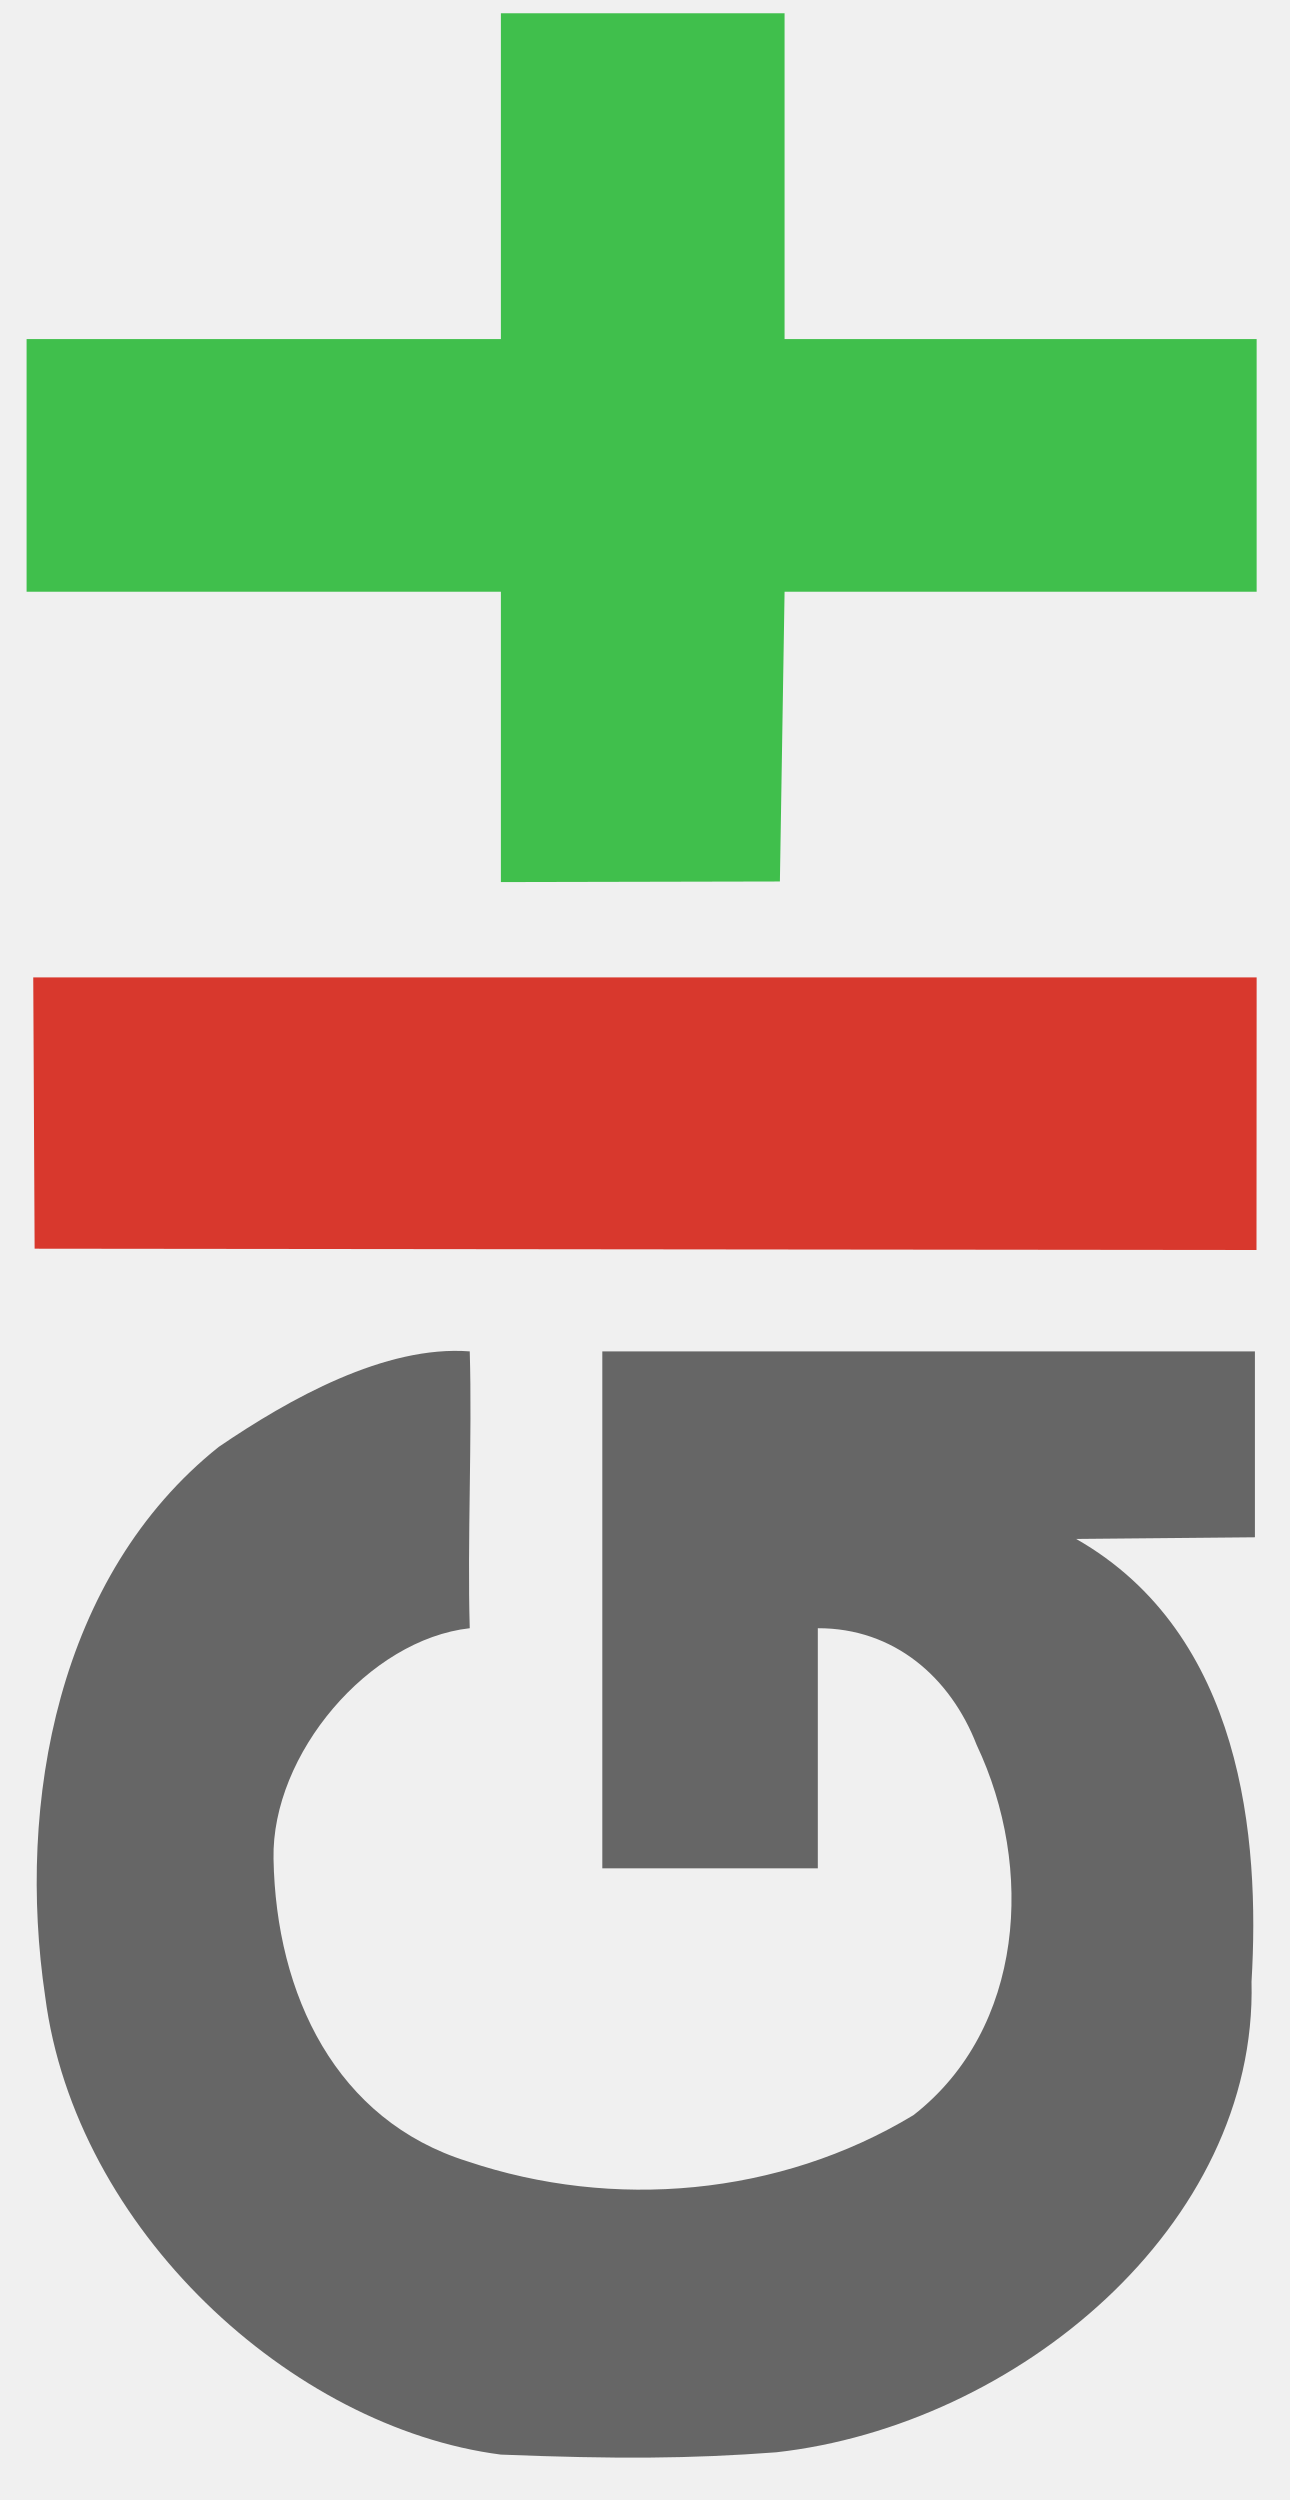
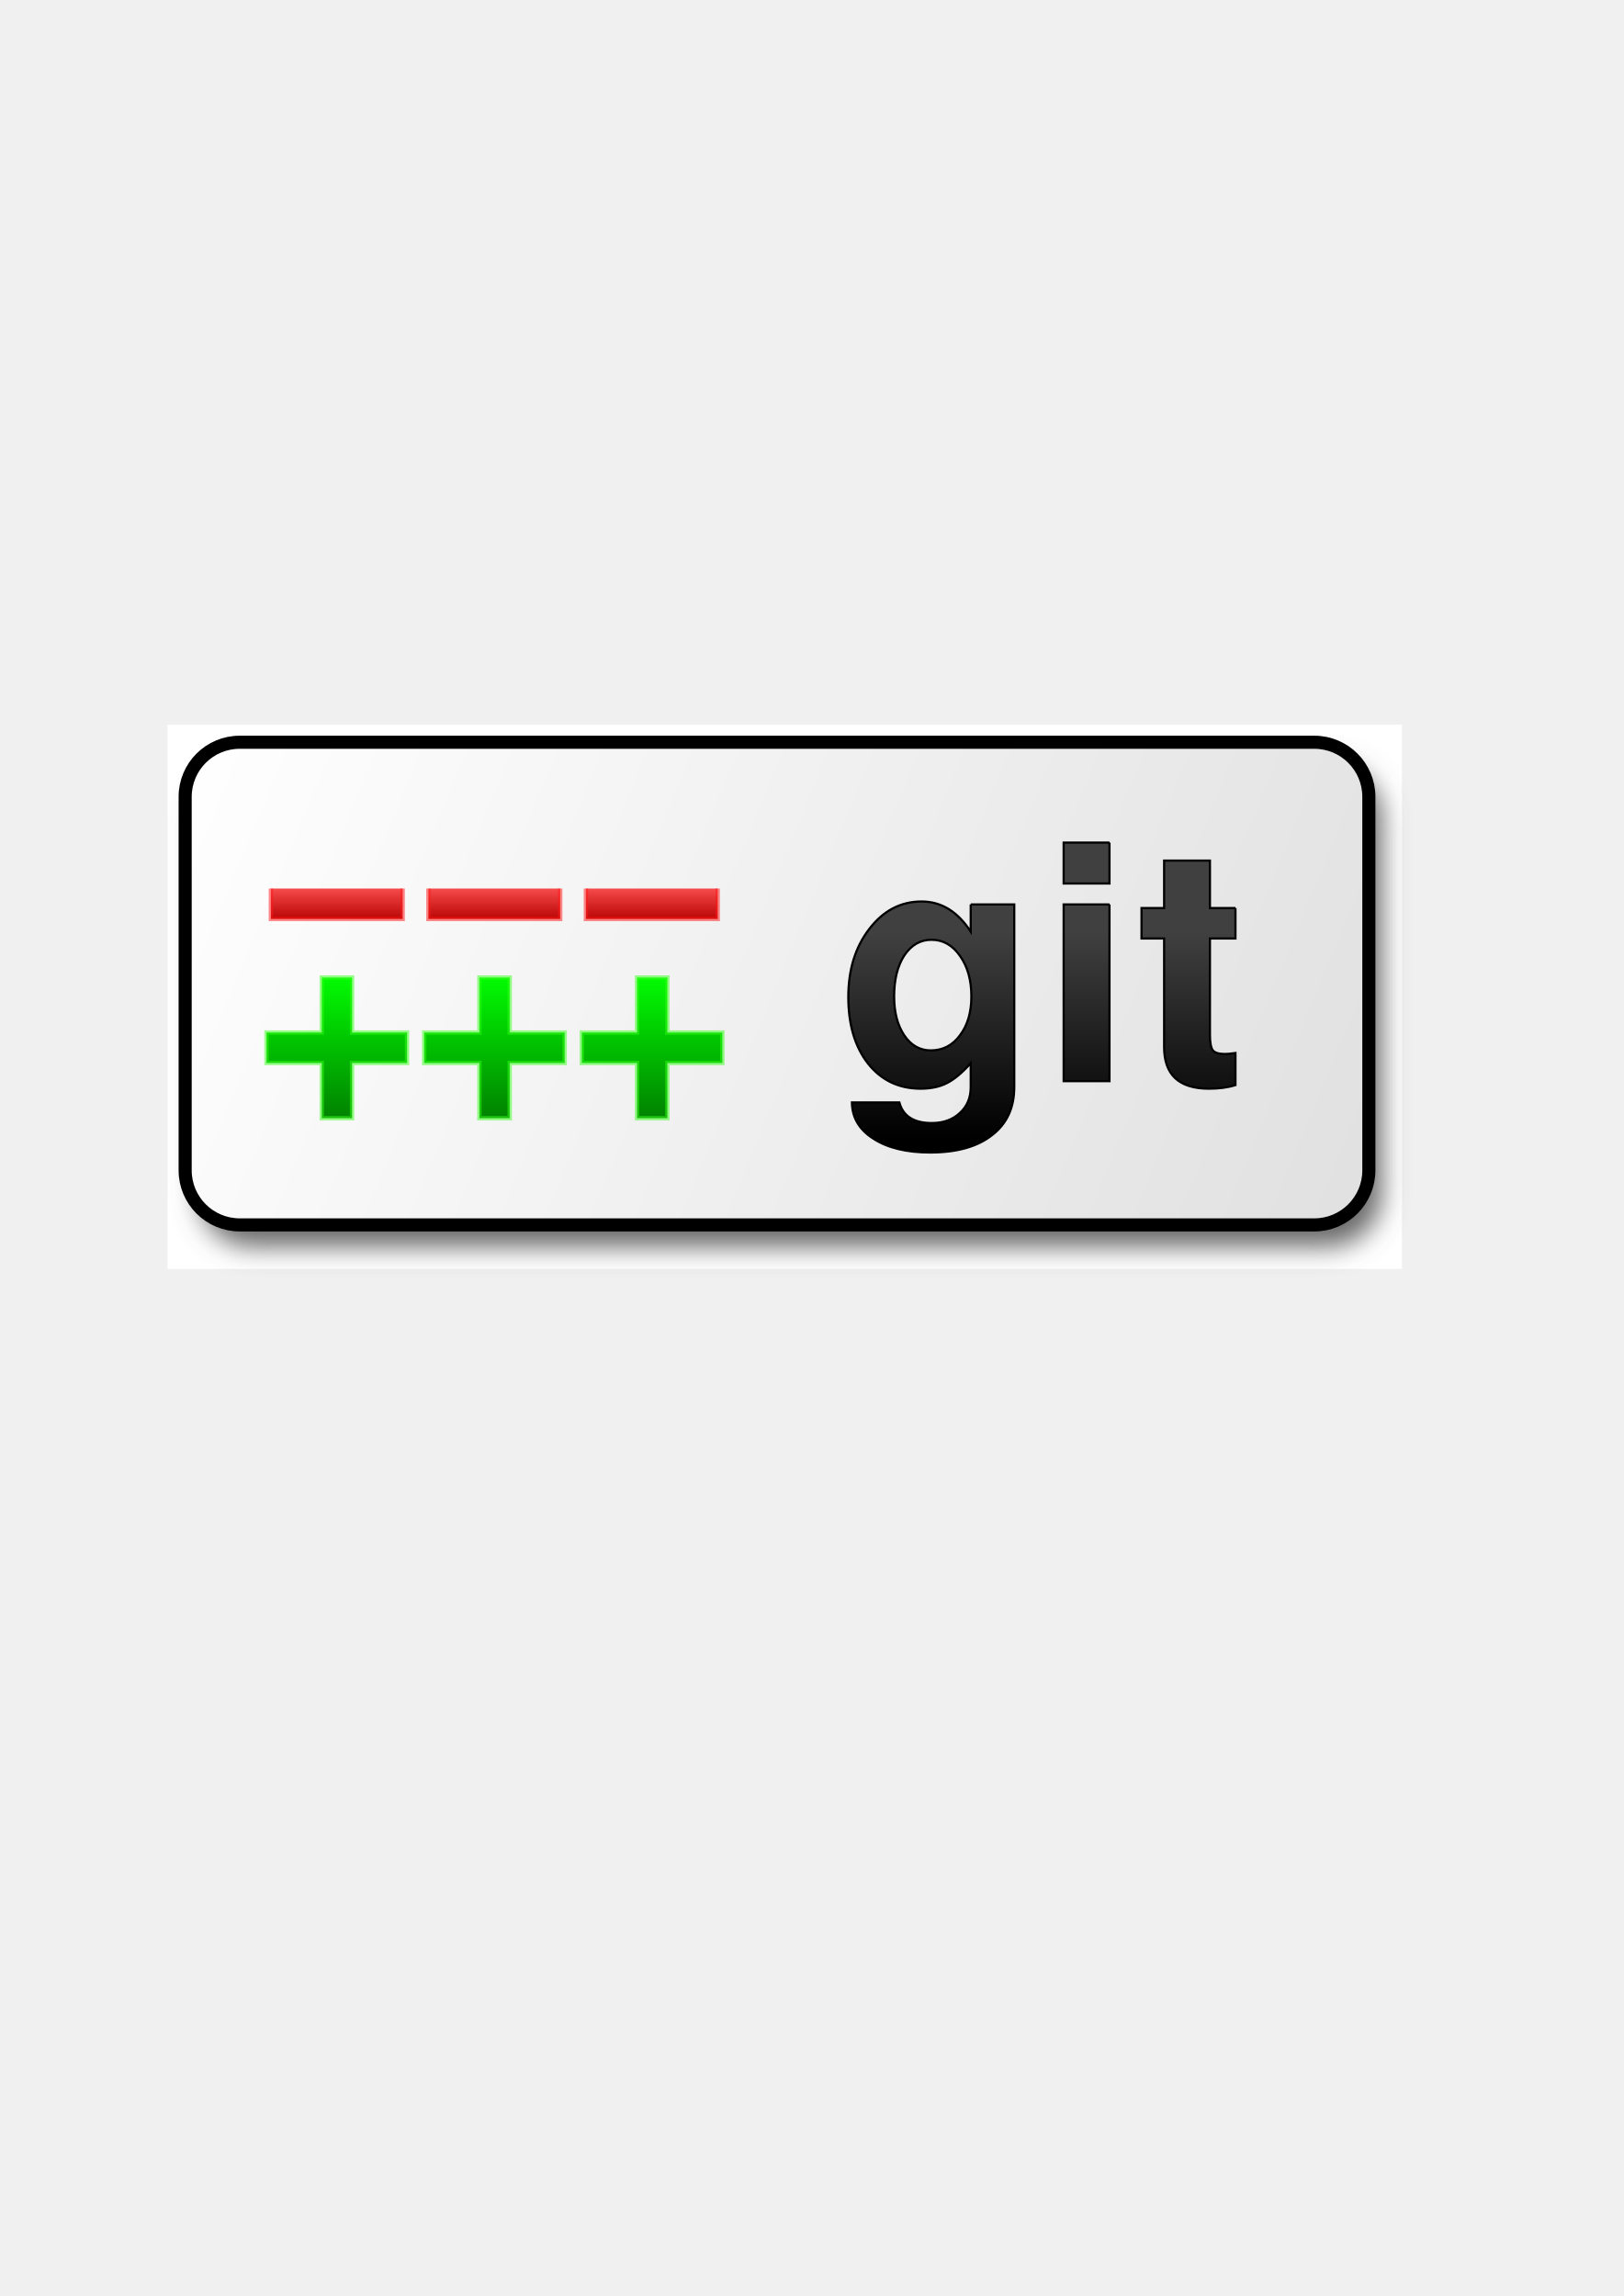
- <svg xmlns="http://www.w3.org/2000/svg" id="svg2" width="97" height="188" version="1.0">
-   <defs id="defs5" />
-   <g id="g1915" transform="translate(-3.915344e-5,-1.587301e-8)">
-     <path style="fill:none" d="M 0,94 C 0,62.667 0,31.333 0,0 C 32.333,0 64.667,0 97,0 C 97,62.667 97,125.333 97,188 C 64.667,188 32.333,188 0,188 C 0,156.667 0,125.333 0,94 z " id="path1919" />
-     <path style="fill:#666;fill-opacity:1" d="M 37.665,184.586 C 21.895,182.554 5.666,167.644 3.399,150.151 C 1.224,135.527 4.361,118.457 16.45,108.806 C 21.752,105.192 28.965,101.142 35.325,101.624 C 35.516,108.099 35.135,115.968 35.325,122.442 C 27.75,123.286 20.416,131.897 20.569,139.781 C 20.755,150.041 25.296,159.468 35.167,162.538 C 46.085,166.212 58.584,165.167 68.691,159.059 C 77.041,152.554 77.814,140.441 73.446,131.223 C 71.482,126.151 67.247,122.427 61.5,122.442 L 61.5,140.5 L 45.294,140.5 L 45.294,101.624 L 94.37,101.624 L 94.37,115.604 L 80.928,115.729 C 93.472,122.879 94.758,138.312 94.115,149.019 C 94.567,167.412 76.396,182.408 58.373,184.413 C 51.852,184.902 46.335,184.928 37.665,184.586 z " id="path1927" />
-     <path style="fill:#d8382d;fill-opacity:1" d="M 2.603,93.902 L 2.5,73.5 L 94.5,73.5 L 94.489,94 L 2.603,93.902 z " id="path1925" />
-     <path style="fill:#40bf4c;fill-opacity:1" d="M 37.667,66.333 L 37.667,44.5 L 2,44.5 L 2,25.5 L 37.667,25.5 L 37.667,1 L 59,1 L 59,25.5 L 94.5,25.5 L 94.5,44.5 L 59,44.5 L 58.648,66.288 L 37.667,66.333 z " id="path1917" />
+ <svg xmlns="http://www.w3.org/2000/svg" xmlns:xlink="http://www.w3.org/1999/xlink" width="744.094" height="1052.362" id="svg2">
+   <defs id="defs4">
+     <linearGradient id="linearGradient3483">
+       <stop style="stop-color:#008000;stop-opacity:1;" offset="0" id="stop3485" />
+       <stop style="stop-color:#02ff02;stop-opacity:1" offset="1" id="stop3487" />
+     </linearGradient>
+     <linearGradient id="linearGradient3475">
+       <stop style="stop-color:#b50000;stop-opacity:1;" offset="0" id="stop3477" />
+       <stop style="stop-color:#fb4f4f;stop-opacity:1" offset="1" id="stop3479" />
+     </linearGradient>
+     <linearGradient id="linearGradient3467">
+       <stop style="stop-color:#000000;stop-opacity:1;" offset="0" id="stop3469" />
+       <stop style="stop-color:#404040;stop-opacity:1" offset="1" id="stop3471" />
+     </linearGradient>
+     <linearGradient id="linearGradient3438">
+       <stop style="stop-color:#e0e0e0;stop-opacity:1" offset="0" id="stop3440" />
+       <stop style="stop-color:#ffffff;stop-opacity:1" offset="1" id="stop3442" />
+     </linearGradient>
+     <linearGradient xlink:href="#linearGradient3438" id="linearGradient3444" x1="629.295" y1="301.788" x2="80.843" y2="74.565" gradientUnits="userSpaceOnUse" spreadMethod="pad" />
+     <linearGradient xlink:href="#linearGradient3438" id="linearGradient3460" gradientUnits="userSpaceOnUse" spreadMethod="pad" x1="629.295" y1="301.788" x2="80.843" y2="74.565" gradientTransform="translate(1.010153,262.6397)" />
+     <linearGradient xlink:href="#linearGradient3467" id="linearGradient3473" x1="460.458" y1="509.705" x2="460.458" y2="415.258" gradientUnits="userSpaceOnUse" gradientTransform="translate(4,12)" />
+     <linearGradient xlink:href="#linearGradient3475" id="linearGradient3481" x1="216.528" y1="409.195" x2="216.528" y2="386.808" gradientUnits="userSpaceOnUse" gradientTransform="translate(-55.84769,-164.0481)" />
+     <linearGradient xlink:href="#linearGradient3483" id="linearGradient3489" x1="216.479" y1="505.418" x2="216.479" y2="438.067" gradientUnits="userSpaceOnUse" gradientTransform="translate(-8,8)" />
+     <filter id="filter3835">
+       <feGaussianBlur stdDeviation="5.728" id="feGaussianBlur3837" />
+     </filter>
+     <linearGradient xlink:href="#linearGradient3483" id="linearGradient3865" gradientUnits="userSpaceOnUse" gradientTransform="translate(-8,8)" x1="216.479" y1="505.418" x2="216.479" y2="438.067" />
+     <linearGradient xlink:href="#linearGradient3483" id="linearGradient3182" gradientUnits="userSpaceOnUse" gradientTransform="translate(-8,-58)" x1="216.479" y1="505.418" x2="216.479" y2="438.067" />
+     <linearGradient xlink:href="#linearGradient3475" id="linearGradient3193" gradientUnits="userSpaceOnUse" gradientTransform="translate(-55.84769,-164.0481)" x1="282.369" y1="586.255" x2="282.369" y2="570.31" />
+     <linearGradient xlink:href="#linearGradient3438" id="linearGradient3211" gradientUnits="userSpaceOnUse" gradientTransform="translate(412.2967,826.6316)" spreadMethod="pad" x1="629.295" y1="301.788" x2="80.843" y2="74.565" />
+     <linearGradient xlink:href="#linearGradient3467" id="linearGradient3213" gradientUnits="userSpaceOnUse" gradientTransform="translate(415.2866,575.992)" x1="460.458" y1="509.705" x2="460.458" y2="415.258" />
+     <linearGradient xlink:href="#linearGradient3483" id="linearGradient3215" gradientUnits="userSpaceOnUse" gradientTransform="translate(403.2866,571.992)" x1="216.479" y1="505.418" x2="216.479" y2="438.067" />
+     <linearGradient xlink:href="#linearGradient3475" id="linearGradient3217" gradientUnits="userSpaceOnUse" gradientTransform="translate(355.4389,399.9439)" x1="282.369" y1="586.255" x2="282.369" y2="570.31" />
+   </defs>
+   <g id="layer1">
+     <rect style="fill:#ffffff;fill-opacity:1;fill-rule:nonzero;stroke:none;stroke-width:4;stroke-linecap:butt;stroke-miterlimit:4;stroke-dasharray:none;stroke-dashoffset:0;stroke-opacity:0.502" id="rect3859" width="565.685" height="249.508" x="76.772" y="332.123" />
+     <rect style="fill:#686868;fill-opacity:1;fill-rule:nonzero;stroke:none;stroke-width:6;stroke-linecap:butt;stroke-miterlimit:4;stroke-dasharray:none;stroke-dashoffset:0;stroke-opacity:1;filter:url(#filter3835)" id="rect3655" width="542.452" height="221.223" x="90.853" y="350.205" rx="25" ry="25" />
+     <rect ry="25" rx="25" y="340.205" x="84.853" height="221.223" width="542.452" id="rect3446" style="fill:url(#linearGradient3460);fill-opacity:1;fill-rule:nonzero;stroke:#000000;stroke-width:6;stroke-linecap:butt;stroke-miterlimit:4;stroke-dasharray:none;stroke-dashoffset:0;stroke-opacity:1" />
+     <path style="font-size:40px;font-style:normal;font-weight:normal;fill:url(#linearGradient3473);fill-opacity:1;stroke:#000000;stroke-width:1;stroke-linecap:butt;stroke-linejoin:miter;stroke-miterlimit:4;stroke-opacity:1;font-family:Bitstream Vera Sans" d="M 444.855,414.545 L 464.805,414.545 L 464.805,498.245 C 464.805,507.745 461.405,515.095 454.605,520.295 C 447.905,525.595 438.455,528.245 426.255,528.245 C 415.455,528.245 406.805,526.145 400.305,521.945 C 393.805,517.845 390.505,512.295 390.405,505.295 L 412.155,505.295 C 413.855,511.595 418.805,514.745 427.005,514.745 C 432.305,514.745 436.605,513.195 439.905,510.095 C 443.205,507.095 444.855,503.145 444.855,498.245 L 444.855,487.295 C 440.955,491.695 437.305,494.745 433.905,496.445 C 430.605,498.145 426.605,498.995 421.905,498.995 C 411.905,498.995 403.855,495.145 397.755,487.445 C 391.755,479.745 388.755,469.595 388.755,456.995 C 388.755,444.495 391.955,434.095 398.355,425.795 C 404.755,417.395 412.755,413.195 422.355,413.195 C 431.355,413.195 438.855,417.795 444.855,426.995 L 444.855,414.545 M 426.855,430.745 C 421.755,430.745 417.605,433.145 414.405,437.945 C 411.305,442.745 409.755,448.995 409.755,456.695 C 409.755,463.995 411.305,469.945 414.405,474.545 C 417.505,479.145 421.555,481.445 426.555,481.445 C 432.055,481.445 436.505,479.145 439.905,474.545 C 443.405,469.945 445.155,463.995 445.155,456.695 C 445.155,449.195 443.405,442.995 439.905,438.095 C 436.505,433.195 432.155,430.745 426.855,430.745 M 508.44,414.545 L 508.44,495.545 L 487.44,495.545 L 487.44,414.545 L 508.44,414.545 M 508.44,386.195 L 508.44,404.945 L 487.44,404.945 L 487.44,386.195 L 508.44,386.195 M 566.178,416.195 L 566.178,430.145 L 554.478,430.145 L 554.478,474.245 C 554.478,477.845 554.928,480.245 555.828,481.445 C 556.728,482.545 558.578,483.095 561.378,483.095 C 562.478,483.095 564.078,482.945 566.178,482.645 L 566.178,497.345 C 562.778,498.445 558.728,498.995 554.028,498.995 C 540.328,498.995 533.478,492.645 533.478,479.945 L 533.478,430.145 L 523.128,430.145 L 523.128,416.195 L 533.478,416.195 L 533.478,394.445 L 554.478,394.445 L 554.478,416.195 L 566.178,416.195" id="text3448" />
+     <text id="text3861" y="517.91" x="118.269" style="font-size:40px;font-style:normal;font-weight:normal;fill:url(#linearGradient3865);fill-opacity:1;stroke:#32ff17;stroke-width:2;stroke-linecap:butt;stroke-linejoin:miter;stroke-miterlimit:4;stroke-dasharray:none;stroke-opacity:0.502;font-family:Bitstream Vera Sans" xml:space="preserve">
+       <tspan id="tspan3863" style="font-size:120px;font-style:normal;font-variant:normal;font-weight:bold;font-stretch:normal;fill:url(#linearGradient3865);fill-opacity:1;stroke:#32ff17;stroke-width:2;stroke-miterlimit:4;stroke-dasharray:none;stroke-opacity:0.502;font-family:Bitstream Vera Sans Mono;-inkscape-font-specification:Bitstream Vera Sans Mono Bold" y="517.91" x="118.269">+++</tspan>
+     </text>
+     <path style="font-size:120px;font-style:normal;font-weight:bold;fill:url(#linearGradient3193);fill-opacity:1;stroke:#ff1717;stroke-width:2;stroke-linecap:butt;stroke-linejoin:miter;stroke-miterlimit:4;stroke-opacity:0.502;font-family:Bitstream Vera Sans Mono;font-variant:normal;font-stretch:normal;text-indent:0;text-align:start;text-decoration:none;line-height:normal;letter-spacing:normal;word-spacing:normal;text-transform:none;direction:ltr;block-progression:tb;writing-mode:lr-tb;text-anchor:start;opacity:1;color:#000000;fill-rule:nonzero;marker:none;marker-start:none;marker-mid:none;marker-end:none;stroke-dasharray:none;stroke-dashoffset:0;visibility:visible;display:inline;overflow:visible;enable-background:accumulate;-inkscape-font-specification:Bitstream Vera Sans Mono Bold" d="M 184.531,407.262 L 184.531,421.207 L 124.136,421.207 L 124.136,407.262 M 256.718,407.262 L 256.718,421.207 L 196.324,421.207 L 196.324,407.262 M 328.906,407.262 L 328.906,421.207 L 268.511,421.207 L 268.511,407.262" id="text3178" />
  </g>
</svg>
